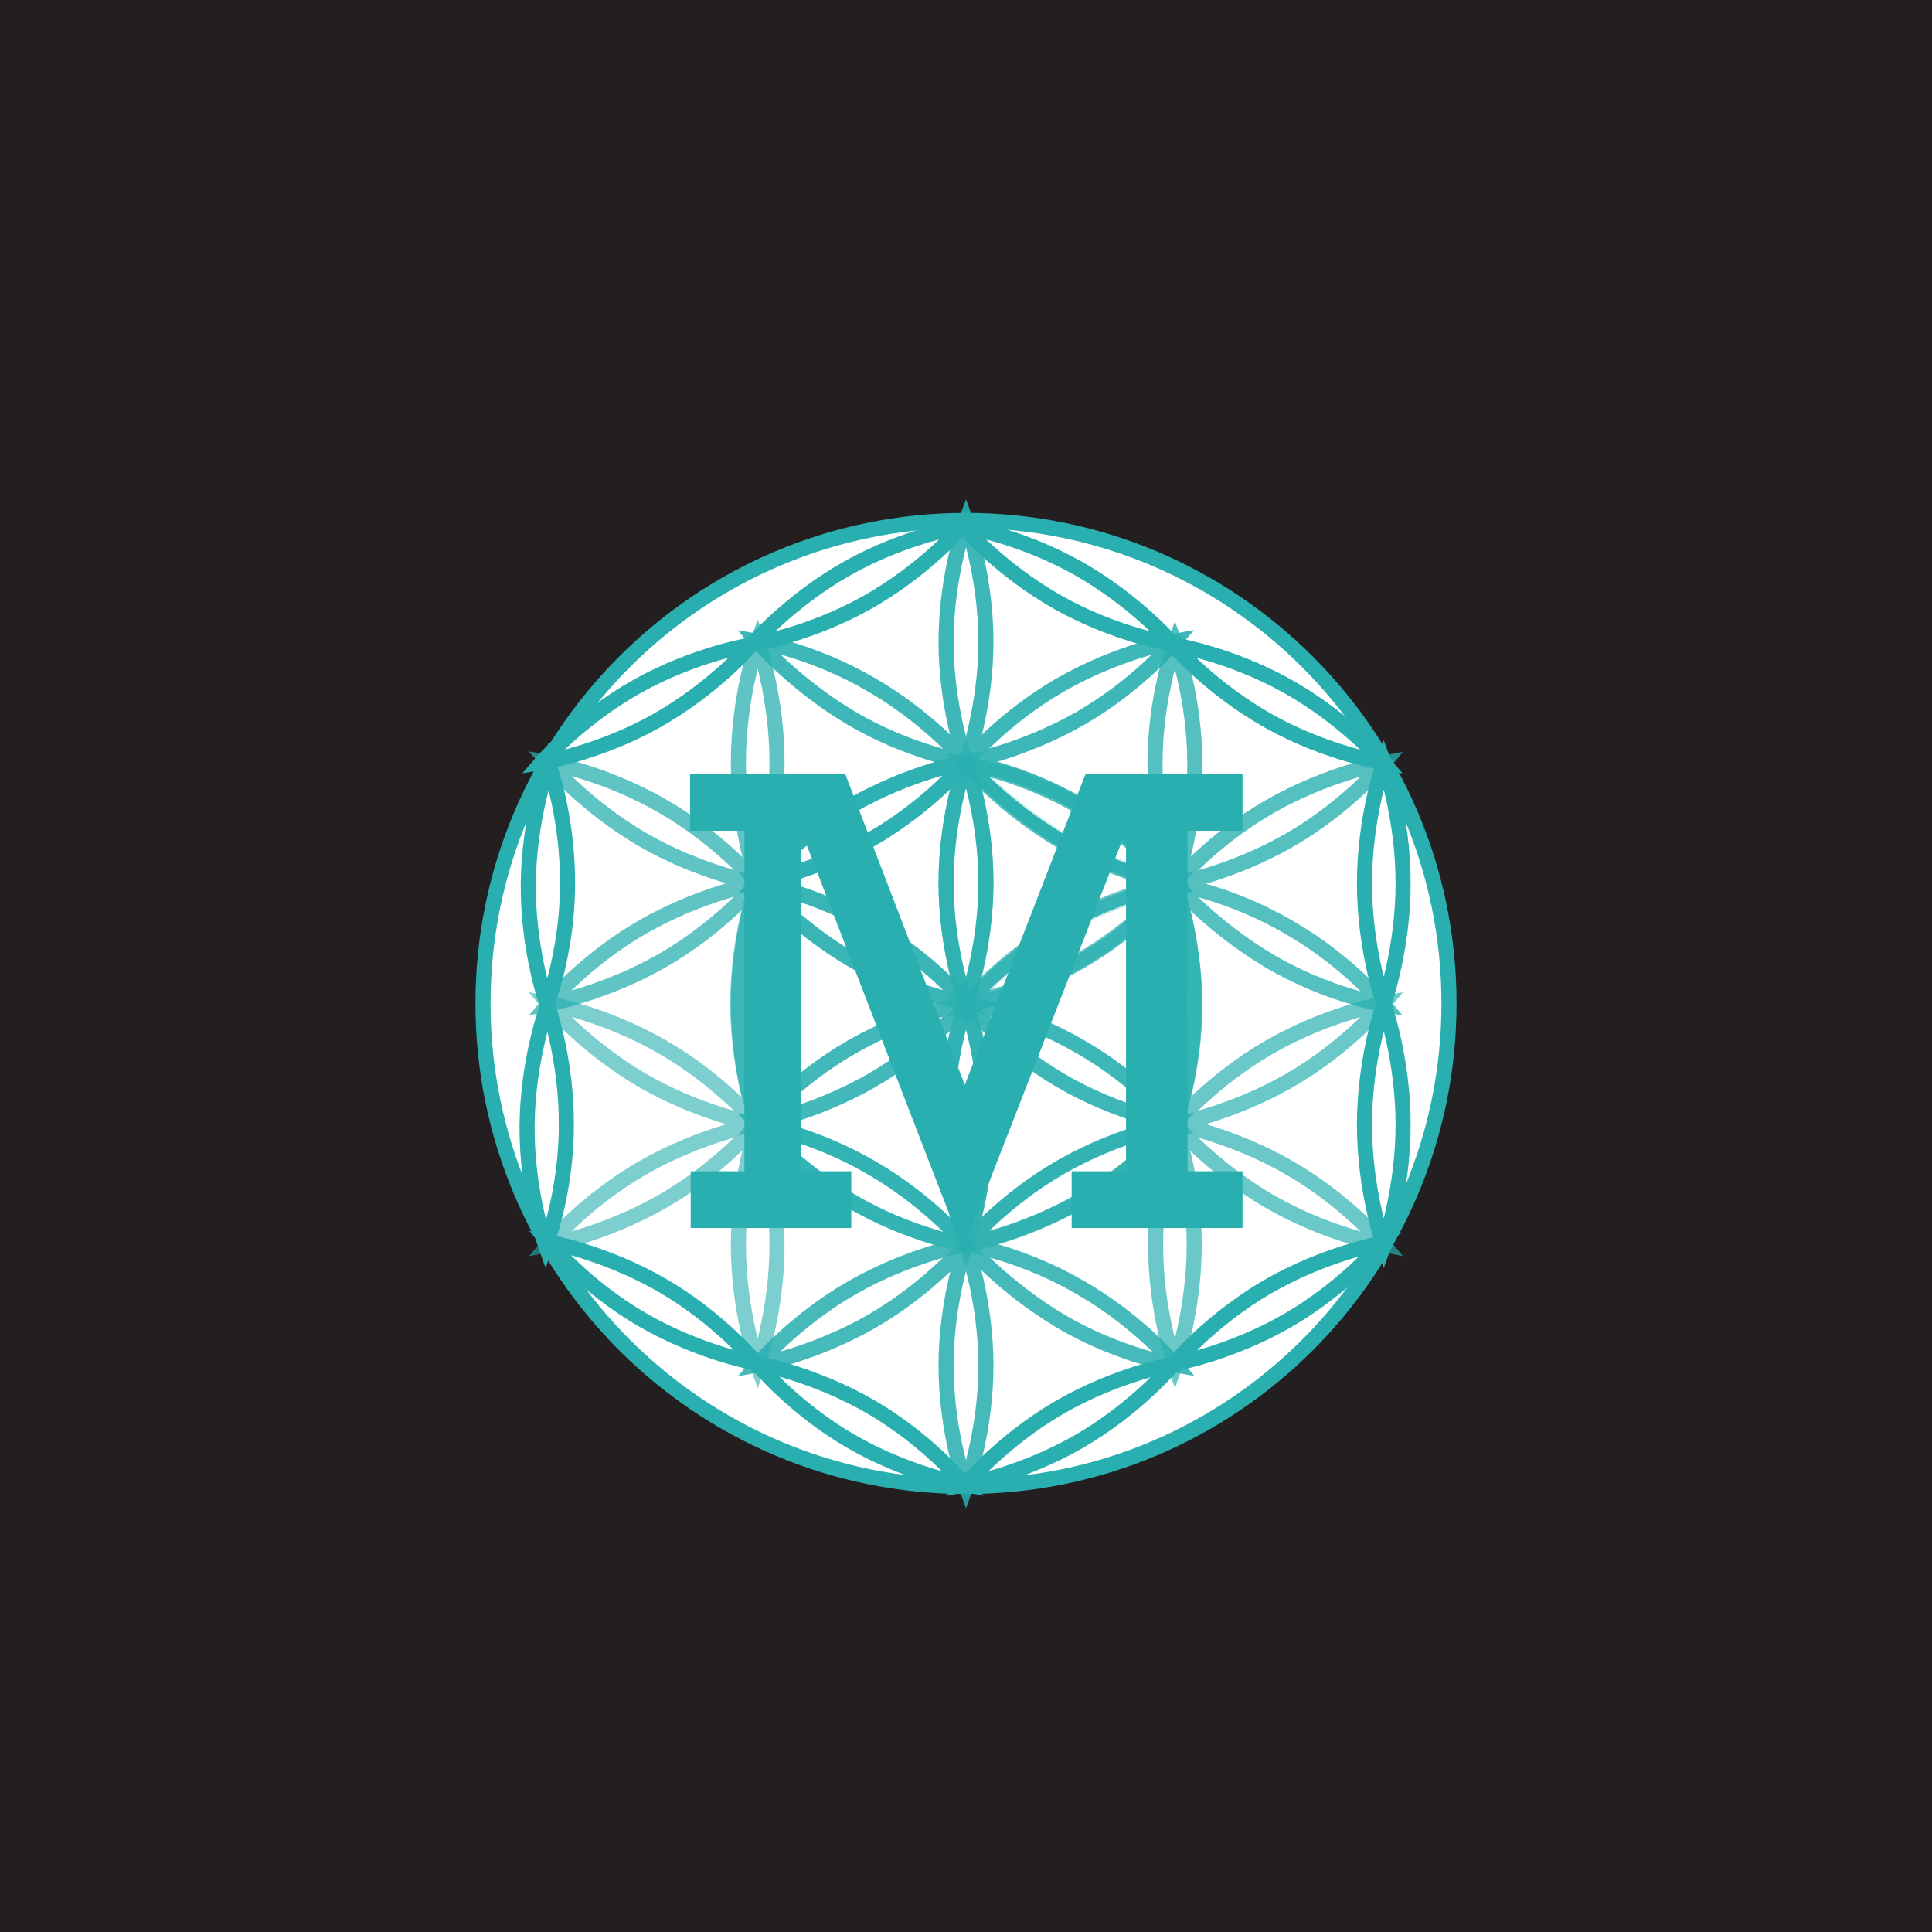
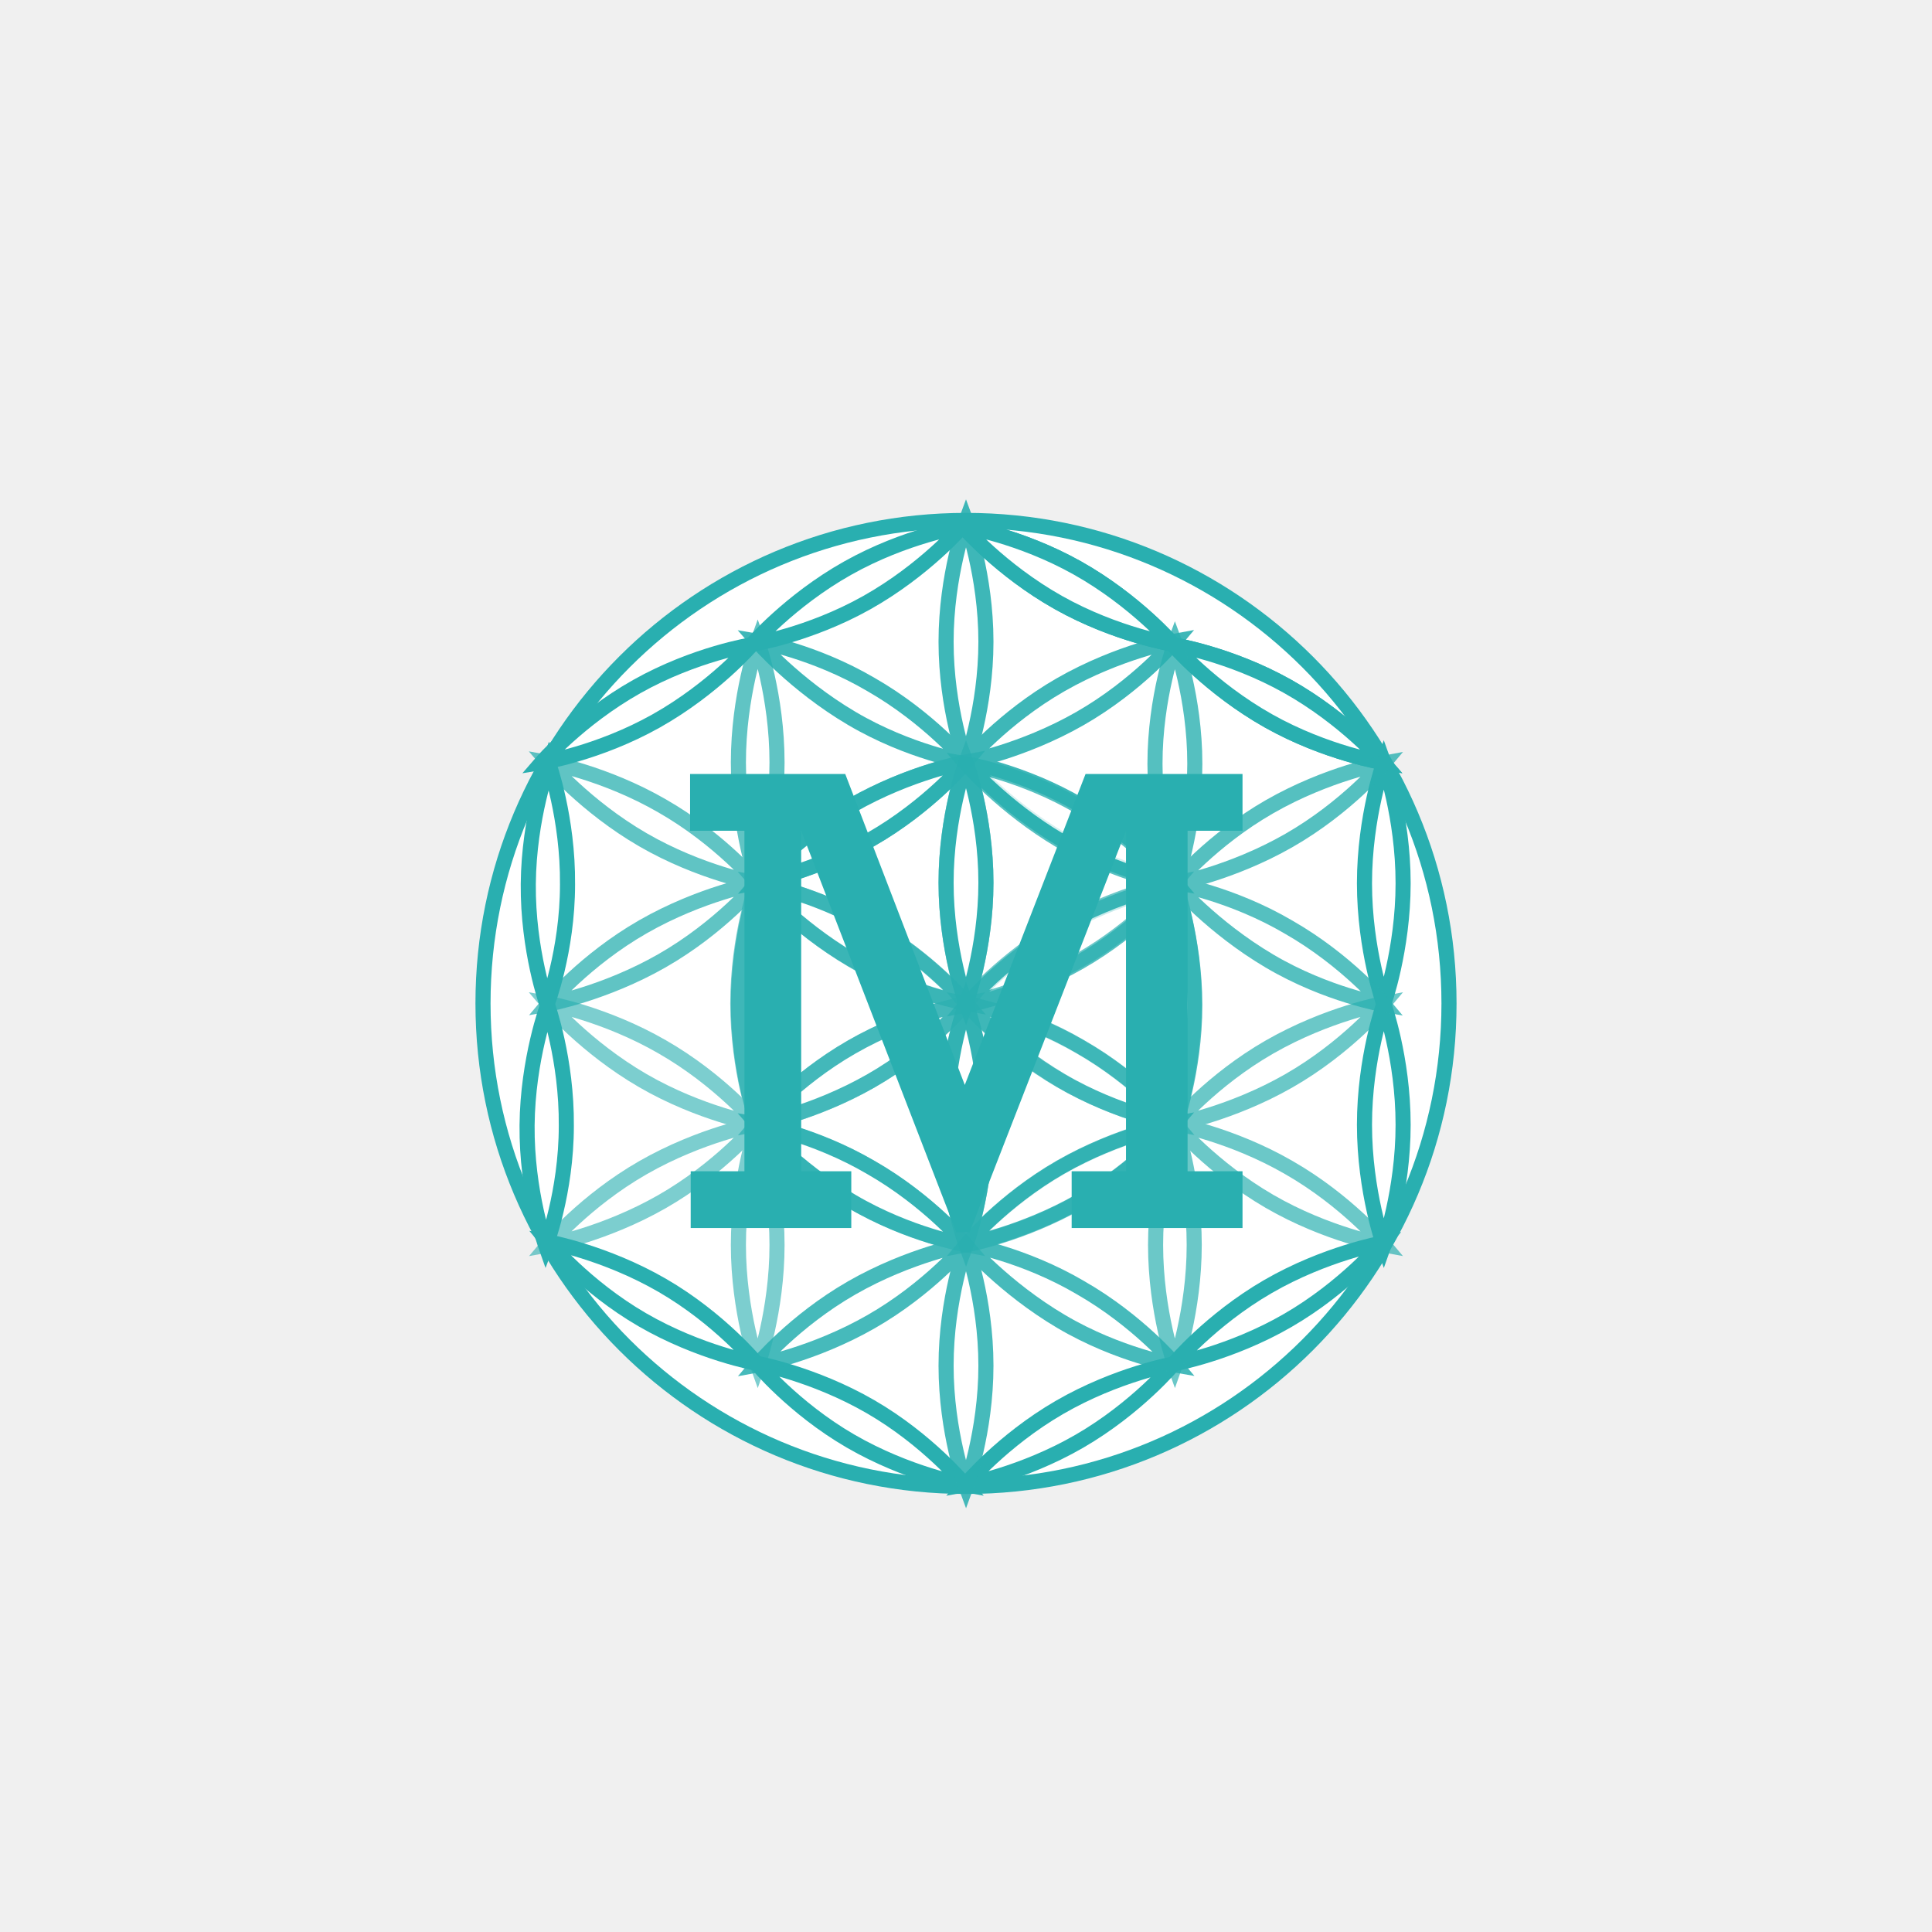
<svg xmlns="http://www.w3.org/2000/svg" id="Layer_2" data-name="Layer 2" viewBox="0 0 32 32">
  <defs>
    <style>
      .cls-1 {
        opacity: .68;
      }

      .cls-2 {
        opacity: .74;
      }

      .cls-3 {
+         opacity: .69;
+       }
+ 
+       .cls-4 {
        opacity: .9;
      }

-       .cls-4 {
+       .cls-5 {
        opacity: .86;
      }

-       .cls-5 {
+       .cls-6 {
+         fill: none;
+       }
+ 
+       .cls-6, .cls-7 {
+         stroke-width: 0px;
+       }
+ 
+       .cls-8 {
        fill: #fff;
        stroke: #29afb0;
        stroke-miterlimit: 10;
        stroke-width: .25px;
      }

-       .cls-6 {
+       .cls-7 {
        fill: #29afb0;
-       }
- 
-       .cls-6, .cls-7 {
-         stroke-width: 0px;
-       }
- 
-       .cls-7 {
-         fill: #231f20;
-       }
- 
-       .cls-8 {
-         opacity: .69;
      }

      .cls-9 {
        opacity: .79;
      }

      .cls-10 {
        opacity: .61;
      }
    </style>
  </defs>
  <g id="Layer_1-2" data-name="Layer 1">
    <g>
-       <rect class="cls-7" width="32" height="32" />
+       <rect class="cls-6" width="32" height="32" />
      <g>
-         <circle class="cls-5" cx="16" cy="16.62" r="8" />
+         <circle class="cls-8" cx="16" cy="16.62" r="8" />
        <g class="cls-10">
          <g>
-             <path class="cls-5" d="m14.11,17.34c.96-.55,1.89-.72,1.89-.72,0,0-.61.73-1.57,1.28s-1.89.72-1.89.72c0,0,.61-.73,1.57-1.28Z" />
-             <path class="cls-5" d="m10.65,19.34c.96-.55,1.89-.72,1.89-.72,0,0-.61.73-1.57,1.28s-1.89.72-1.89.72c0,0,.61-.73,1.57-1.28Z" />
+             <path class="cls-8" d="m14.11,17.34c.96-.55,1.89-.72,1.89-.72,0,0-.61.73-1.57,1.28s-1.89.72-1.89.72c0,0,.61-.73,1.57-1.28Z" />
+             <path class="cls-8" d="m10.65,19.34c.96-.55,1.89-.72,1.89-.72,0,0-.61.73-1.57,1.28s-1.89.72-1.89.72c0,0,.61-.73,1.57-1.28Z" />
          </g>
          <g>
-             <path class="cls-5" d="m14.43,19.34c.96.55,1.57,1.28,1.57,1.28,0,0-.94-.17-1.89-.72s-1.57-1.28-1.57-1.28c0,0,.94.17,1.89.72Z" />
-             <path class="cls-5" d="m10.97,17.34c.96.55,1.57,1.28,1.57,1.28,0,0-.94-.17-1.89-.72s-1.57-1.28-1.57-1.28c0,0,.94.17,1.89.72Z" />
+             <path class="cls-8" d="m14.43,19.34c.96.55,1.57,1.28,1.57,1.28,0,0-.94-.17-1.89-.72s-1.57-1.28-1.57-1.28c0,0,.94.17,1.89.72Z" />
+             <path class="cls-8" d="m10.97,17.34c.96.55,1.57,1.28,1.57,1.28,0,0-.94-.17-1.89-.72s-1.57-1.28-1.57-1.28c0,0,.94.17,1.89.72Z" />
          </g>
          <g>
-             <path class="cls-5" d="m12.87,20.62c0,1.1-.32,2-.32,2,0,0-.32-.89-.32-2s.32-2,.32-2c0,0,.32.89.32,2Z" />
-             <path class="cls-5" d="m12.86,16.62c0,1.1-.32,2-.32,2,0,0-.32-.89-.32-2s.32-2,.32-2c0,0,.32.89.32,2Z" />
-           </g>
-         </g>
-         <g class="cls-8">
-           <g>
-             <path class="cls-5" d="m21.03,17.34c.96-.55,1.89-.72,1.89-.72,0,0-.61.73-1.57,1.28s-1.89.72-1.89.72c0,0,.61-.73,1.57-1.28Z" />
-             <path class="cls-5" d="m17.57,19.34c.96-.55,1.89-.72,1.89-.72,0,0-.61.73-1.57,1.28s-1.89.72-1.89.72c0,0,.61-.73,1.57-1.28Z" />
-           </g>
-           <g>
-             <path class="cls-5" d="m21.35,19.34c.96.55,1.57,1.28,1.57,1.28,0,0-.94-.17-1.89-.72s-1.57-1.28-1.57-1.28c0,0,.94.17,1.89.72Z" />
-             <path class="cls-5" d="m17.89,17.34c.96.55,1.57,1.28,1.57,1.28,0,0-.94-.17-1.89-.72s-1.57-1.28-1.57-1.28c0,0,.94.17,1.89.72Z" />
-           </g>
-           <g>
-             <path class="cls-5" d="m19.78,20.62c0,1.1-.32,2-.32,2,0,0-.32-.89-.32-2s.32-2,.32-2c0,0,.32.89.32,2Z" />
-             <path class="cls-5" d="m19.78,16.62c0,1.1-.32,2-.32,2,0,0-.32-.89-.32-2s.32-2,.32-2c0,0,.32.89.32,2Z" />
+             <path class="cls-8" d="m12.87,20.62c0,1.1-.32,2-.32,2,0,0-.32-.89-.32-2s.32-2,.32-2c0,0,.32.89.32,2Z" />
+             <path class="cls-8" d="m12.86,16.62c0,1.1-.32,2-.32,2,0,0-.32-.89-.32-2s.32-2,.32-2c0,0,.32.89.32,2Z" />
          </g>
        </g>
        <g class="cls-3">
          <g>
-             <path class="cls-5" d="m17.57,11.34c.96-.55,1.89-.72,1.89-.72,0,0-.61.73-1.57,1.28s-1.89.72-1.89.72c0,0,.61-.73,1.57-1.28Z" />
-             <path class="cls-5" d="m14.11,13.34c.96-.55,1.89-.72,1.89-.72,0,0-.61.73-1.57,1.28s-1.89.72-1.89.72c0,0,.61-.73,1.57-1.28Z" />
+             <path class="cls-8" d="m21.03,17.34c.96-.55,1.89-.72,1.89-.72,0,0-.61.73-1.57,1.28s-1.89.72-1.89.72c0,0,.61-.73,1.57-1.28Z" />
+             <path class="cls-8" d="m17.57,19.34c.96-.55,1.89-.72,1.89-.72,0,0-.61.73-1.57,1.28s-1.89.72-1.89.72c0,0,.61-.73,1.57-1.28Z" />
          </g>
          <g>
-             <path class="cls-5" d="m17.9,13.34c.96.55,1.57,1.28,1.57,1.28,0,0-.94-.16-1.89-.72s-1.57-1.28-1.57-1.28c0,0,.94.16,1.89.72Z" />
-             <path class="cls-5" d="m14.43,11.34c.96.55,1.57,1.28,1.57,1.28,0,0-.94-.16-1.89-.72s-1.57-1.28-1.57-1.28c0,0,.94.16,1.89.72Z" />
+             <path class="cls-8" d="m21.35,19.34c.96.55,1.57,1.28,1.57,1.28,0,0-.94-.17-1.89-.72s-1.57-1.28-1.57-1.28c0,0,.94.17,1.89.72Z" />
+             <path class="cls-8" d="m17.89,17.34c.96.55,1.57,1.28,1.57,1.28,0,0-.94-.17-1.89-.72s-1.57-1.28-1.57-1.28c0,0,.94.17,1.89.72Z" />
          </g>
          <g>
-             <path class="cls-5" d="m16.33,14.62c0,1.1-.33,2-.33,2,0,0-.33-.89-.33-2s.33-2,.33-2c0,0,.33.89.33,2Z" />
-             <path class="cls-5" d="m16.33,10.63c0,1.1-.33,2-.33,2,0,0-.33-.89-.33-2s.33-2,.33-2c0,0,.33.89.33,2Z" />
+             <path class="cls-8" d="m19.78,20.62c0,1.1-.32,2-.32,2,0,0-.32-.89-.32-2s.32-2,.32-2c0,0,.32.89.32,2Z" />
+             <path class="cls-8" d="m19.78,16.62c0,1.1-.32,2-.32,2,0,0-.32-.89-.32-2s.32-2,.32-2c0,0,.32.89.32,2Z" />
+           </g>
+         </g>
+         <g class="cls-4">
+           <g>
+             <path class="cls-8" d="m17.57,11.34c.96-.55,1.89-.72,1.89-.72,0,0-.61.73-1.57,1.28s-1.89.72-1.89.72c0,0,.61-.73,1.57-1.28Z" />
+             <path class="cls-8" d="m14.11,13.34c.96-.55,1.89-.72,1.89-.72,0,0-.61.73-1.57,1.28s-1.89.72-1.89.72c0,0,.61-.73,1.57-1.28Z" />
+           </g>
+           <g>
+             <path class="cls-8" d="m17.9,13.34c.96.55,1.57,1.28,1.57,1.28,0,0-.94-.16-1.89-.72s-1.57-1.28-1.57-1.28c0,0,.94.16,1.89.72Z" />
+             <path class="cls-8" d="m14.43,11.34c.96.55,1.57,1.28,1.57,1.28,0,0-.94-.16-1.89-.72s-1.57-1.28-1.57-1.28c0,0,.94.16,1.89.72Z" />
+           </g>
+           <g>
+             <path class="cls-8" d="m16.33,14.62c0,1.1-.33,2-.33,2,0,0-.33-.89-.33-2s.33-2,.33-2c0,0,.33.89.33,2Z" />
+             <path class="cls-8" d="m16.33,10.63c0,1.1-.33,2-.33,2,0,0-.33-.89-.33-2s.33-2,.33-2c0,0,.33.89.33,2Z" />
          </g>
        </g>
        <g class="cls-2">
          <g>
-             <path class="cls-5" d="m14.11,13.34c.96-.55,1.89-.72,1.89-.72,0,0-.61.73-1.57,1.28s-1.89.72-1.89.72c0,0,.61-.73,1.57-1.28Z" />
-             <path class="cls-5" d="m10.65,15.35c.96-.55,1.89-.72,1.89-.72,0,0-.61.73-1.57,1.28s-1.89.72-1.89.72c0,0,.61-.73,1.57-1.28Z" />
+             <path class="cls-8" d="m14.11,13.34c.96-.55,1.89-.72,1.89-.72,0,0-.61.73-1.57,1.28s-1.89.72-1.89.72c0,0,.61-.73,1.57-1.28Z" />
+             <path class="cls-8" d="m10.65,15.35c.96-.55,1.89-.72,1.89-.72,0,0-.61.73-1.57,1.28s-1.89.72-1.89.72c0,0,.61-.73,1.57-1.28Z" />
          </g>
          <g>
-             <path class="cls-5" d="m14.44,15.34c.96.55,1.57,1.28,1.57,1.28,0,0-.94-.17-1.89-.72s-1.57-1.28-1.57-1.28c0,0,.94.17,1.89.72Z" />
-             <path class="cls-5" d="m10.97,13.35c.96.55,1.57,1.28,1.57,1.28,0,0-.94-.17-1.89-.72s-1.57-1.28-1.57-1.28c0,0,.94.17,1.89.72Z" />
+             <path class="cls-8" d="m14.44,15.34c.96.55,1.57,1.28,1.57,1.28,0,0-.94-.17-1.89-.72s-1.57-1.28-1.57-1.28c0,0,.94.17,1.89.72Z" />
+             <path class="cls-8" d="m10.97,13.35c.96.55,1.57,1.28,1.57,1.28,0,0-.94-.17-1.89-.72s-1.57-1.28-1.57-1.28c0,0,.94.17,1.89.72Z" />
          </g>
          <g>
-             <path class="cls-5" d="m12.87,16.63c0,1.1-.32,2-.32,2,0,0-.32-.89-.32-2s.32-2,.32-2c0,0,.32.89.32,2Z" />
-             <path class="cls-5" d="m12.87,12.63c0,1.1-.32,2-.32,2,0,0-.32-.89-.32-2s.32-2,.32-2c0,0,.32.89.32,2Z" />
+             <path class="cls-8" d="m12.87,16.63c0,1.1-.32,2-.32,2,0,0-.32-.89-.32-2s.32-2,.32-2c0,0,.32.89.32,2Z" />
+             <path class="cls-8" d="m12.87,12.63c0,1.1-.32,2-.32,2,0,0-.32-.89-.32-2s.32-2,.32-2c0,0,.32.89.32,2Z" />
          </g>
        </g>
        <g>
-           <path class="cls-5" d="m23.24,18.63c0,1.1-.32,2-.32,2,0,0-.32-.89-.32-2s.32-2,.32-2c0,0,.32.89.32,2Z" />
-           <path class="cls-5" d="m23.24,14.63c0,1.1-.32,2-.32,2,0,0-.32-.89-.32-2s.32-2,.32-2c0,0,.32.89.32,2Z" />
+           <path class="cls-8" d="m23.24,18.63c0,1.1-.32,2-.32,2,0,0-.32-.89-.32-2s.32-2,.32-2c0,0,.32.89.32,2Z" />
+           <path class="cls-8" d="m23.24,14.63c0,1.1-.32,2-.32,2,0,0-.32-.89-.32-2s.32-2,.32-2c0,0,.32.89.32,2Z" />
        </g>
        <g>
-           <path class="cls-5" d="m17.53,9.98c-.96-.54-1.58-1.26-1.58-1.26,0,0,.94.15,1.9.69s1.58,1.26,1.58,1.26c0,0-.94-.15-1.9-.69Z" />
-           <path class="cls-5" d="m21.01,11.94c-.96-.54-1.58-1.26-1.58-1.26,0,0,.94.15,1.9.69s1.58,1.26,1.58,1.26c0,0-.94-.15-1.9-.69Z" />
+           <path class="cls-8" d="m17.53,9.98c-.96-.54-1.58-1.26-1.58-1.26,0,0,.94.15,1.9.69s1.58,1.26,1.58,1.26c0,0-.94-.15-1.9-.69Z" />
+           <path class="cls-8" d="m21.01,11.94c-.96-.54-1.58-1.26-1.58-1.26,0,0,.94.15,1.9.69s1.58,1.26,1.58,1.26c0,0-.94-.15-1.9-.69Z" />
        </g>
        <g>
-           <path class="cls-5" d="m14.04,9.41c.96-.54,1.9-.69,1.9-.69,0,0-.62.72-1.58,1.26s-1.9.69-1.9.69c0,0,.62-.72,1.58-1.26Z" />
-           <path class="cls-5" d="m10.55,11.37c.96-.54,1.9-.69,1.9-.69,0,0-.62.72-1.58,1.26s-1.9.69-1.9.69c0,0,.62-.72,1.58-1.26Z" />
+           <path class="cls-8" d="m14.04,9.41c.96-.54,1.9-.69,1.9-.69,0,0-.62.72-1.58,1.26s-1.9.69-1.9.69c0,0,.62-.72,1.58-1.26Z" />
+           <path class="cls-8" d="m10.55,11.37c.96-.54,1.9-.69,1.9-.69,0,0-.62.72-1.58,1.26s-1.9.69-1.9.69c0,0,.62-.72,1.58-1.26Z" />
        </g>
        <g>
-           <path class="cls-5" d="m17.53,9.98c-.96-.54-1.58-1.26-1.58-1.26,0,0,.94.15,1.9.69s1.58,1.26,1.58,1.26c0,0-.94-.15-1.9-.69Z" />
-           <path class="cls-5" d="m21.01,11.94c-.96-.54-1.58-1.26-1.58-1.26,0,0,.94.15,1.9.69s1.58,1.26,1.58,1.26c0,0-.94-.15-1.9-.69Z" />
+           <path class="cls-8" d="m17.53,9.98c-.96-.54-1.58-1.26-1.58-1.26,0,0,.94.15,1.9.69s1.58,1.26,1.58,1.26c0,0-.94-.15-1.9-.69Z" />
+           <path class="cls-8" d="m21.01,11.94c-.96-.54-1.58-1.26-1.58-1.26,0,0,.94.15,1.9.69s1.58,1.26,1.58,1.26c0,0-.94-.15-1.9-.69Z" />
        </g>
        <g>
-           <path class="cls-5" d="m9.38,18.65c0,1.1-.34,1.99-.34,1.99,0,0-.32-.9-.31-2s.34-1.99.34-1.99c0,0,.32.9.31,2Z" />
-           <path class="cls-5" d="m9.4,14.65c0,1.1-.34,1.99-.34,1.99,0,0-.32-.9-.31-2s.34-1.99.34-1.99c0,0,.32.9.31,2Z" />
+           <path class="cls-8" d="m9.38,18.65c0,1.1-.34,1.99-.34,1.99,0,0-.32-.9-.31-2s.34-1.99.34-1.99c0,0,.32.9.31,2Z" />
+           <path class="cls-8" d="m9.4,14.65c0,1.1-.34,1.99-.34,1.99,0,0-.32-.9-.31-2s.34-1.99.34-1.99c0,0,.32.9.31,2Z" />
        </g>
        <g>
-           <path class="cls-5" d="m10.64,21.86c-.95-.55-1.56-1.29-1.56-1.29,0,0,.94.17,1.89.72s1.56,1.29,1.56,1.29c0,0-.94-.17-1.89-.72Z" />
-           <path class="cls-5" d="m14.09,23.87c-.95-.55-1.56-1.29-1.56-1.29,0,0,.94.17,1.89.72s1.56,1.29,1.56,1.29c0,0-.94-.17-1.89-.72Z" />
+           <path class="cls-8" d="m10.64,21.86c-.95-.55-1.56-1.29-1.56-1.29,0,0,.94.17,1.89.72s1.56,1.29,1.56,1.29c0,0-.94-.17-1.89-.72Z" />
+           <path class="cls-8" d="m14.09,23.87c-.95-.55-1.56-1.29-1.56-1.29,0,0,.94.17,1.89.72s1.56,1.29,1.56,1.29c0,0-.94-.17-1.89-.72Z" />
        </g>
        <g>
-           <path class="cls-5" d="m21,21.31c.95-.55,1.89-.72,1.89-.72,0,0-.61.73-1.56,1.28s-1.89.72-1.89.72c0,0,.61-.73,1.56-1.28Z" />
-           <path class="cls-5" d="m17.55,23.31c.95-.55,1.89-.72,1.89-.72,0,0-.61.73-1.56,1.28s-1.89.72-1.89.72c0,0,.61-.73,1.56-1.28Z" />
+           <path class="cls-8" d="m21,21.31c.95-.55,1.89-.72,1.89-.72,0,0-.61.73-1.56,1.28s-1.89.72-1.89.72c0,0,.61-.73,1.56-1.28Z" />
+           <path class="cls-8" d="m17.55,23.31c.95-.55,1.89-.72,1.89-.72,0,0-.61.73-1.56,1.28s-1.89.72-1.89.72c0,0,.61-.73,1.56-1.28Z" />
        </g>
        <g class="cls-9">
          <g>
-             <path class="cls-5" d="m21.03,13.36c.96-.55,1.89-.72,1.89-.72,0,0-.61.73-1.57,1.28s-1.89.72-1.89.72c0,0,.61-.73,1.57-1.28Z" />
-             <path class="cls-5" d="m17.57,15.37c.96-.55,1.89-.72,1.89-.72,0,0-.61.73-1.57,1.28s-1.89.72-1.89.72c0,0,.61-.73,1.57-1.28Z" />
+             <path class="cls-8" d="m21.03,13.36c.96-.55,1.89-.72,1.89-.72,0,0-.61.73-1.57,1.28s-1.89.72-1.89.72c0,0,.61-.73,1.57-1.28Z" />
+             <path class="cls-8" d="m17.57,15.37c.96-.55,1.89-.72,1.89-.72,0,0-.61.73-1.57,1.28s-1.89.72-1.89.72c0,0,.61-.73,1.57-1.28Z" />
          </g>
          <g>
-             <path class="cls-5" d="m21.35,15.36c.96.55,1.57,1.28,1.57,1.28,0,0-.94-.16-1.89-.72s-1.57-1.28-1.57-1.28c0,0,.94.16,1.89.72Z" />
-             <path class="cls-5" d="m17.89,13.37c.96.55,1.57,1.28,1.57,1.28,0,0-.94-.16-1.89-.72s-1.57-1.28-1.57-1.28c0,0,.94.16,1.89.72Z" />
+             <path class="cls-8" d="m21.35,15.36c.96.55,1.57,1.28,1.57,1.28,0,0-.94-.16-1.89-.72s-1.57-1.28-1.57-1.28c0,0,.94.16,1.89.72Z" />
+             <path class="cls-8" d="m17.89,13.37c.96.55,1.57,1.28,1.57,1.28,0,0-.94-.16-1.89-.72s-1.57-1.28-1.57-1.28c0,0,.94.16,1.89.72Z" />
          </g>
          <g>
-             <path class="cls-5" d="m19.79,16.65c0,1.1-.33,2-.33,2,0,0-.33-.89-.33-2s.33-2,.33-2c0,0,.33.89.33,2Z" />
-             <path class="cls-5" d="m19.79,12.65c0,1.1-.33,2-.33,2,0,0-.33-.89-.33-2s.33-2,.33-2c0,0,.33.89.33,2Z" />
+             <path class="cls-8" d="m19.79,16.65c0,1.1-.33,2-.33,2,0,0-.33-.89-.33-2s.33-2,.33-2c0,0,.33.89.33,2Z" />
+             <path class="cls-8" d="m19.79,12.65c0,1.1-.33,2-.33,2,0,0-.33-.89-.33-2s.33-2,.33-2c0,0,.33.89.33,2Z" />
          </g>
        </g>
-         <g class="cls-4">
+         <g class="cls-5">
          <g>
-             <path class="cls-5" d="m17.57,19.33c.96-.55,1.89-.72,1.89-.72,0,0-.61.73-1.57,1.28s-1.89.72-1.89.72c0,0,.61-.73,1.57-1.28Z" />
-             <path class="cls-5" d="m14.11,21.33c.96-.55,1.89-.72,1.89-.72,0,0-.61.73-1.57,1.28s-1.89.72-1.89.72c0,0,.61-.73,1.57-1.28Z" />
+             <path class="cls-8" d="m17.57,19.33c.96-.55,1.89-.72,1.89-.72,0,0-.61.73-1.57,1.28s-1.89.72-1.89.72c0,0,.61-.73,1.57-1.28Z" />
+             <path class="cls-8" d="m14.11,21.33c.96-.55,1.89-.72,1.89-.72,0,0-.61.73-1.57,1.28s-1.89.72-1.89.72c0,0,.61-.73,1.57-1.28Z" />
          </g>
          <g>
-             <path class="cls-5" d="m17.9,21.33c.96.55,1.57,1.28,1.57,1.28,0,0-.94-.16-1.89-.72s-1.57-1.28-1.57-1.28c0,0,.94.16,1.89.72Z" />
-             <path class="cls-5" d="m14.43,19.34c.96.55,1.57,1.28,1.57,1.28,0,0-.94-.16-1.89-.72s-1.57-1.28-1.57-1.28c0,0,.94.16,1.89.72Z" />
+             <path class="cls-8" d="m17.9,21.33c.96.55,1.57,1.28,1.57,1.28,0,0-.94-.16-1.89-.72s-1.57-1.28-1.57-1.28c0,0,.94.16,1.89.72Z" />
+             <path class="cls-8" d="m14.43,19.34c.96.55,1.57,1.28,1.57,1.28,0,0-.94-.16-1.89-.72s-1.57-1.28-1.57-1.28c0,0,.94.16,1.89.72Z" />
          </g>
          <g>
-             <path class="cls-5" d="m16.33,22.62c0,1.1-.33,2-.33,2,0,0-.33-.89-.33-2s.33-2,.33-2c0,0,.33.89.33,2Z" />
-             <path class="cls-5" d="m16.33,18.62c0,1.1-.33,2-.33,2,0,0-.33-.89-.33-2s.33-2,.33-2c0,0,.33.89.33,2Z" />
+             <path class="cls-8" d="m16.33,22.62c0,1.1-.33,2-.33,2,0,0-.33-.89-.33-2s.33-2,.33-2c0,0,.33.89.33,2Z" />
+             <path class="cls-8" d="m16.33,18.62c0,1.1-.33,2-.33,2,0,0-.33-.89-.33-2s.33-2,.33-2c0,0,.33.89.33,2Z" />
          </g>
        </g>
        <g class="cls-1">
          <g>
-             <path class="cls-5" d="m17.57,15.34c.96-.55,1.89-.72,1.89-.72,0,0-.61.73-1.57,1.28s-1.89.72-1.89.72c0,0,.61-.73,1.57-1.28Z" />
-             <path class="cls-5" d="m14.11,17.34c.96-.55,1.89-.72,1.89-.72,0,0-.61.73-1.57,1.28s-1.89.72-1.89.72c0,0,.61-.73,1.57-1.28Z" />
+             <path class="cls-8" d="m17.57,15.34c.96-.55,1.89-.72,1.89-.72,0,0-.61.73-1.57,1.28s-1.89.72-1.89.72c0,0,.61-.73,1.57-1.28Z" />
+             <path class="cls-8" d="m14.11,17.34c.96-.55,1.89-.72,1.89-.72,0,0-.61.73-1.57,1.28s-1.89.72-1.89.72c0,0,.61-.73,1.57-1.28Z" />
          </g>
          <g>
-             <path class="cls-5" d="m17.9,17.34c.96.55,1.57,1.28,1.57,1.28,0,0-.94-.16-1.89-.72s-1.57-1.28-1.57-1.28c0,0,.94.16,1.89.72Z" />
-             <path class="cls-5" d="m14.43,15.34c.96.55,1.57,1.28,1.57,1.28,0,0-.94-.16-1.89-.72s-1.57-1.28-1.57-1.28c0,0,.94.16,1.89.72Z" />
+             <path class="cls-8" d="m17.9,17.34c.96.55,1.57,1.28,1.57,1.28,0,0-.94-.16-1.89-.72s-1.57-1.28-1.57-1.28c0,0,.94.16,1.89.72Z" />
+             <path class="cls-8" d="m14.43,15.34c.96.55,1.57,1.28,1.57,1.28,0,0-.94-.16-1.89-.72s-1.57-1.28-1.57-1.28c0,0,.94.16,1.89.72Z" />
          </g>
          <g>
-             <path class="cls-5" d="m16.33,18.62c0,1.1-.33,2-.33,2,0,0-.33-.89-.33-2s.33-2,.33-2c0,0,.33.89.33,2Z" />
-             <path class="cls-5" d="m16.33,14.62c0,1.1-.33,2-.33,2,0,0-.33-.89-.33-2s.33-2,.33-2c0,0,.33.89.33,2Z" />
+             <path class="cls-8" d="m16.33,18.62c0,1.1-.33,2-.33,2,0,0-.33-.89-.33-2s.33-2,.33-2c0,0,.33.89.33,2Z" />
+             <path class="cls-8" d="m16.33,14.62c0,1.1-.33,2-.33,2,0,0-.33-.89-.33-2s.33-2,.33-2c0,0,.33.89.33,2Z" />
          </g>
        </g>
      </g>
-       <path class="cls-6" d="m12.33,19.4v-5.64h-.9v-.94h2.57l1.98,5.15,2-5.15h2.6v.94h-.91v5.64h.91v.94h-2.83v-.94h.9v-5.64l-2.59,6.65h-.22l-2.57-6.65v5.64h.83v.94h-2.66v-.94h.9Z" />
+       <path class="cls-7" d="m12.33,19.4v-5.64h-.9v-.94h2.57l1.98,5.15,2-5.15h2.6v.94h-.91v5.64h.91v.94h-2.83v-.94h.9v-5.64l-2.59,6.65h-.22l-2.57-6.65v5.64h.83v.94h-2.66v-.94h.9Z" />
    </g>
  </g>
</svg>
